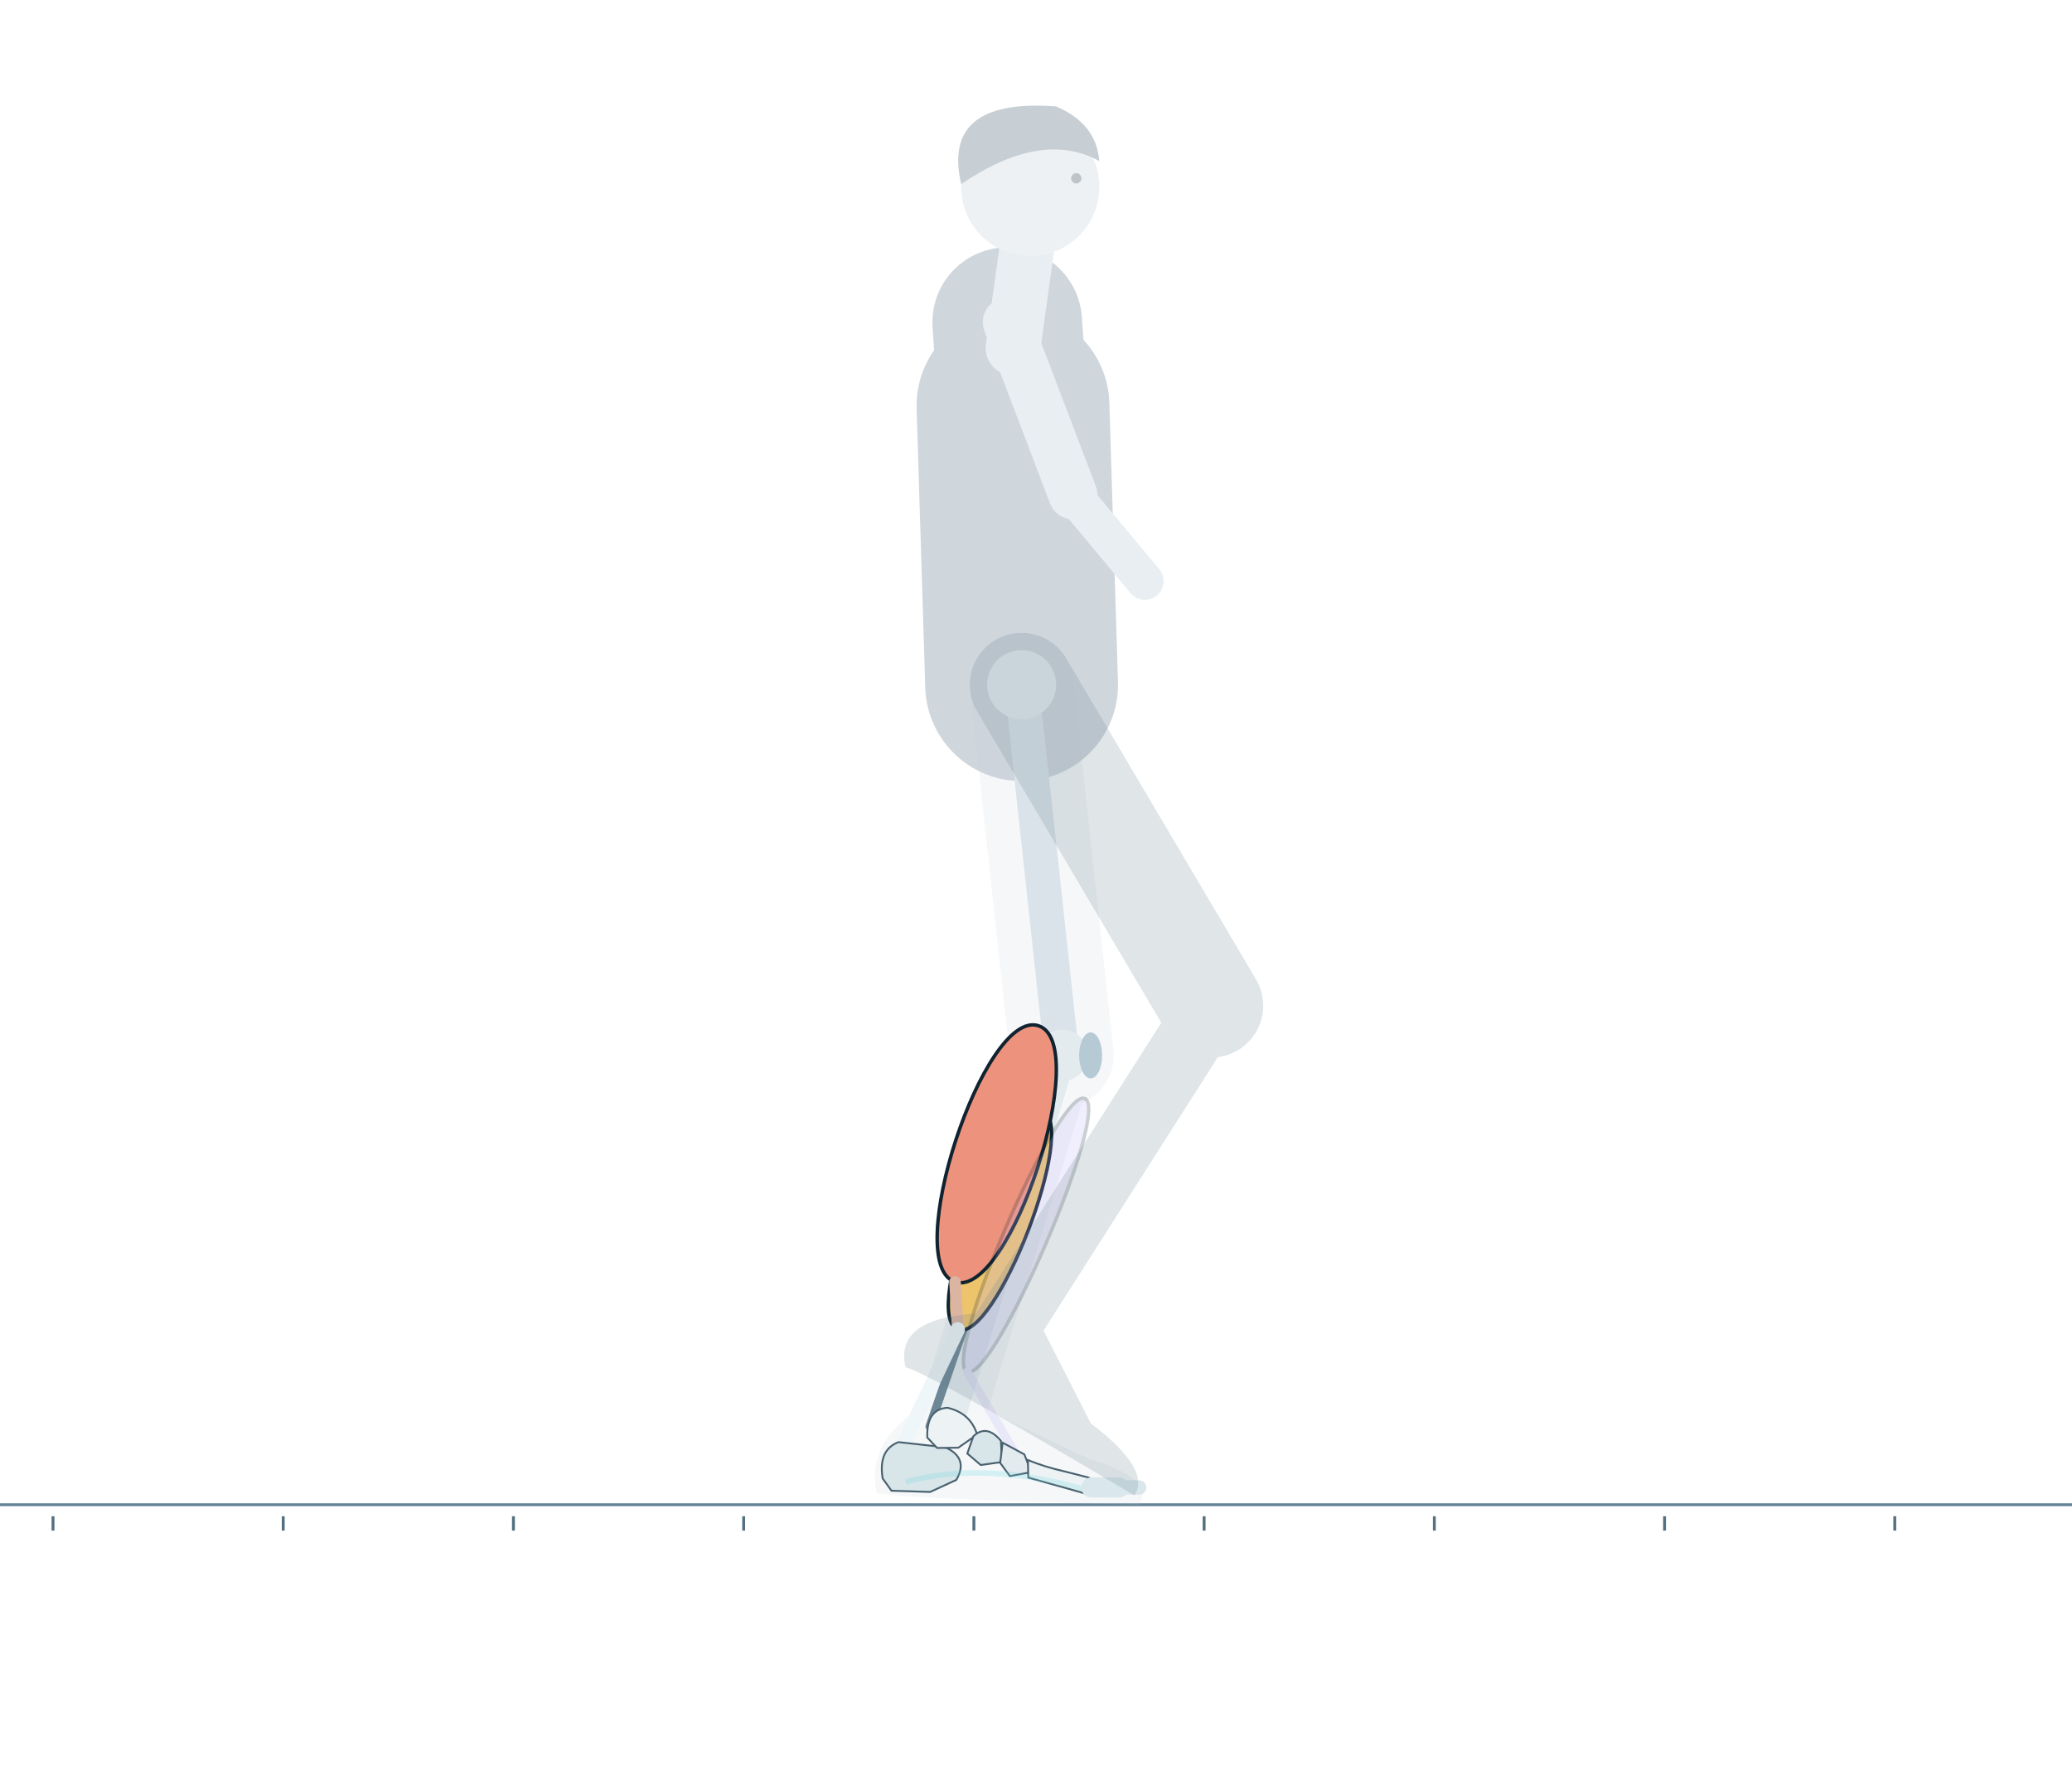
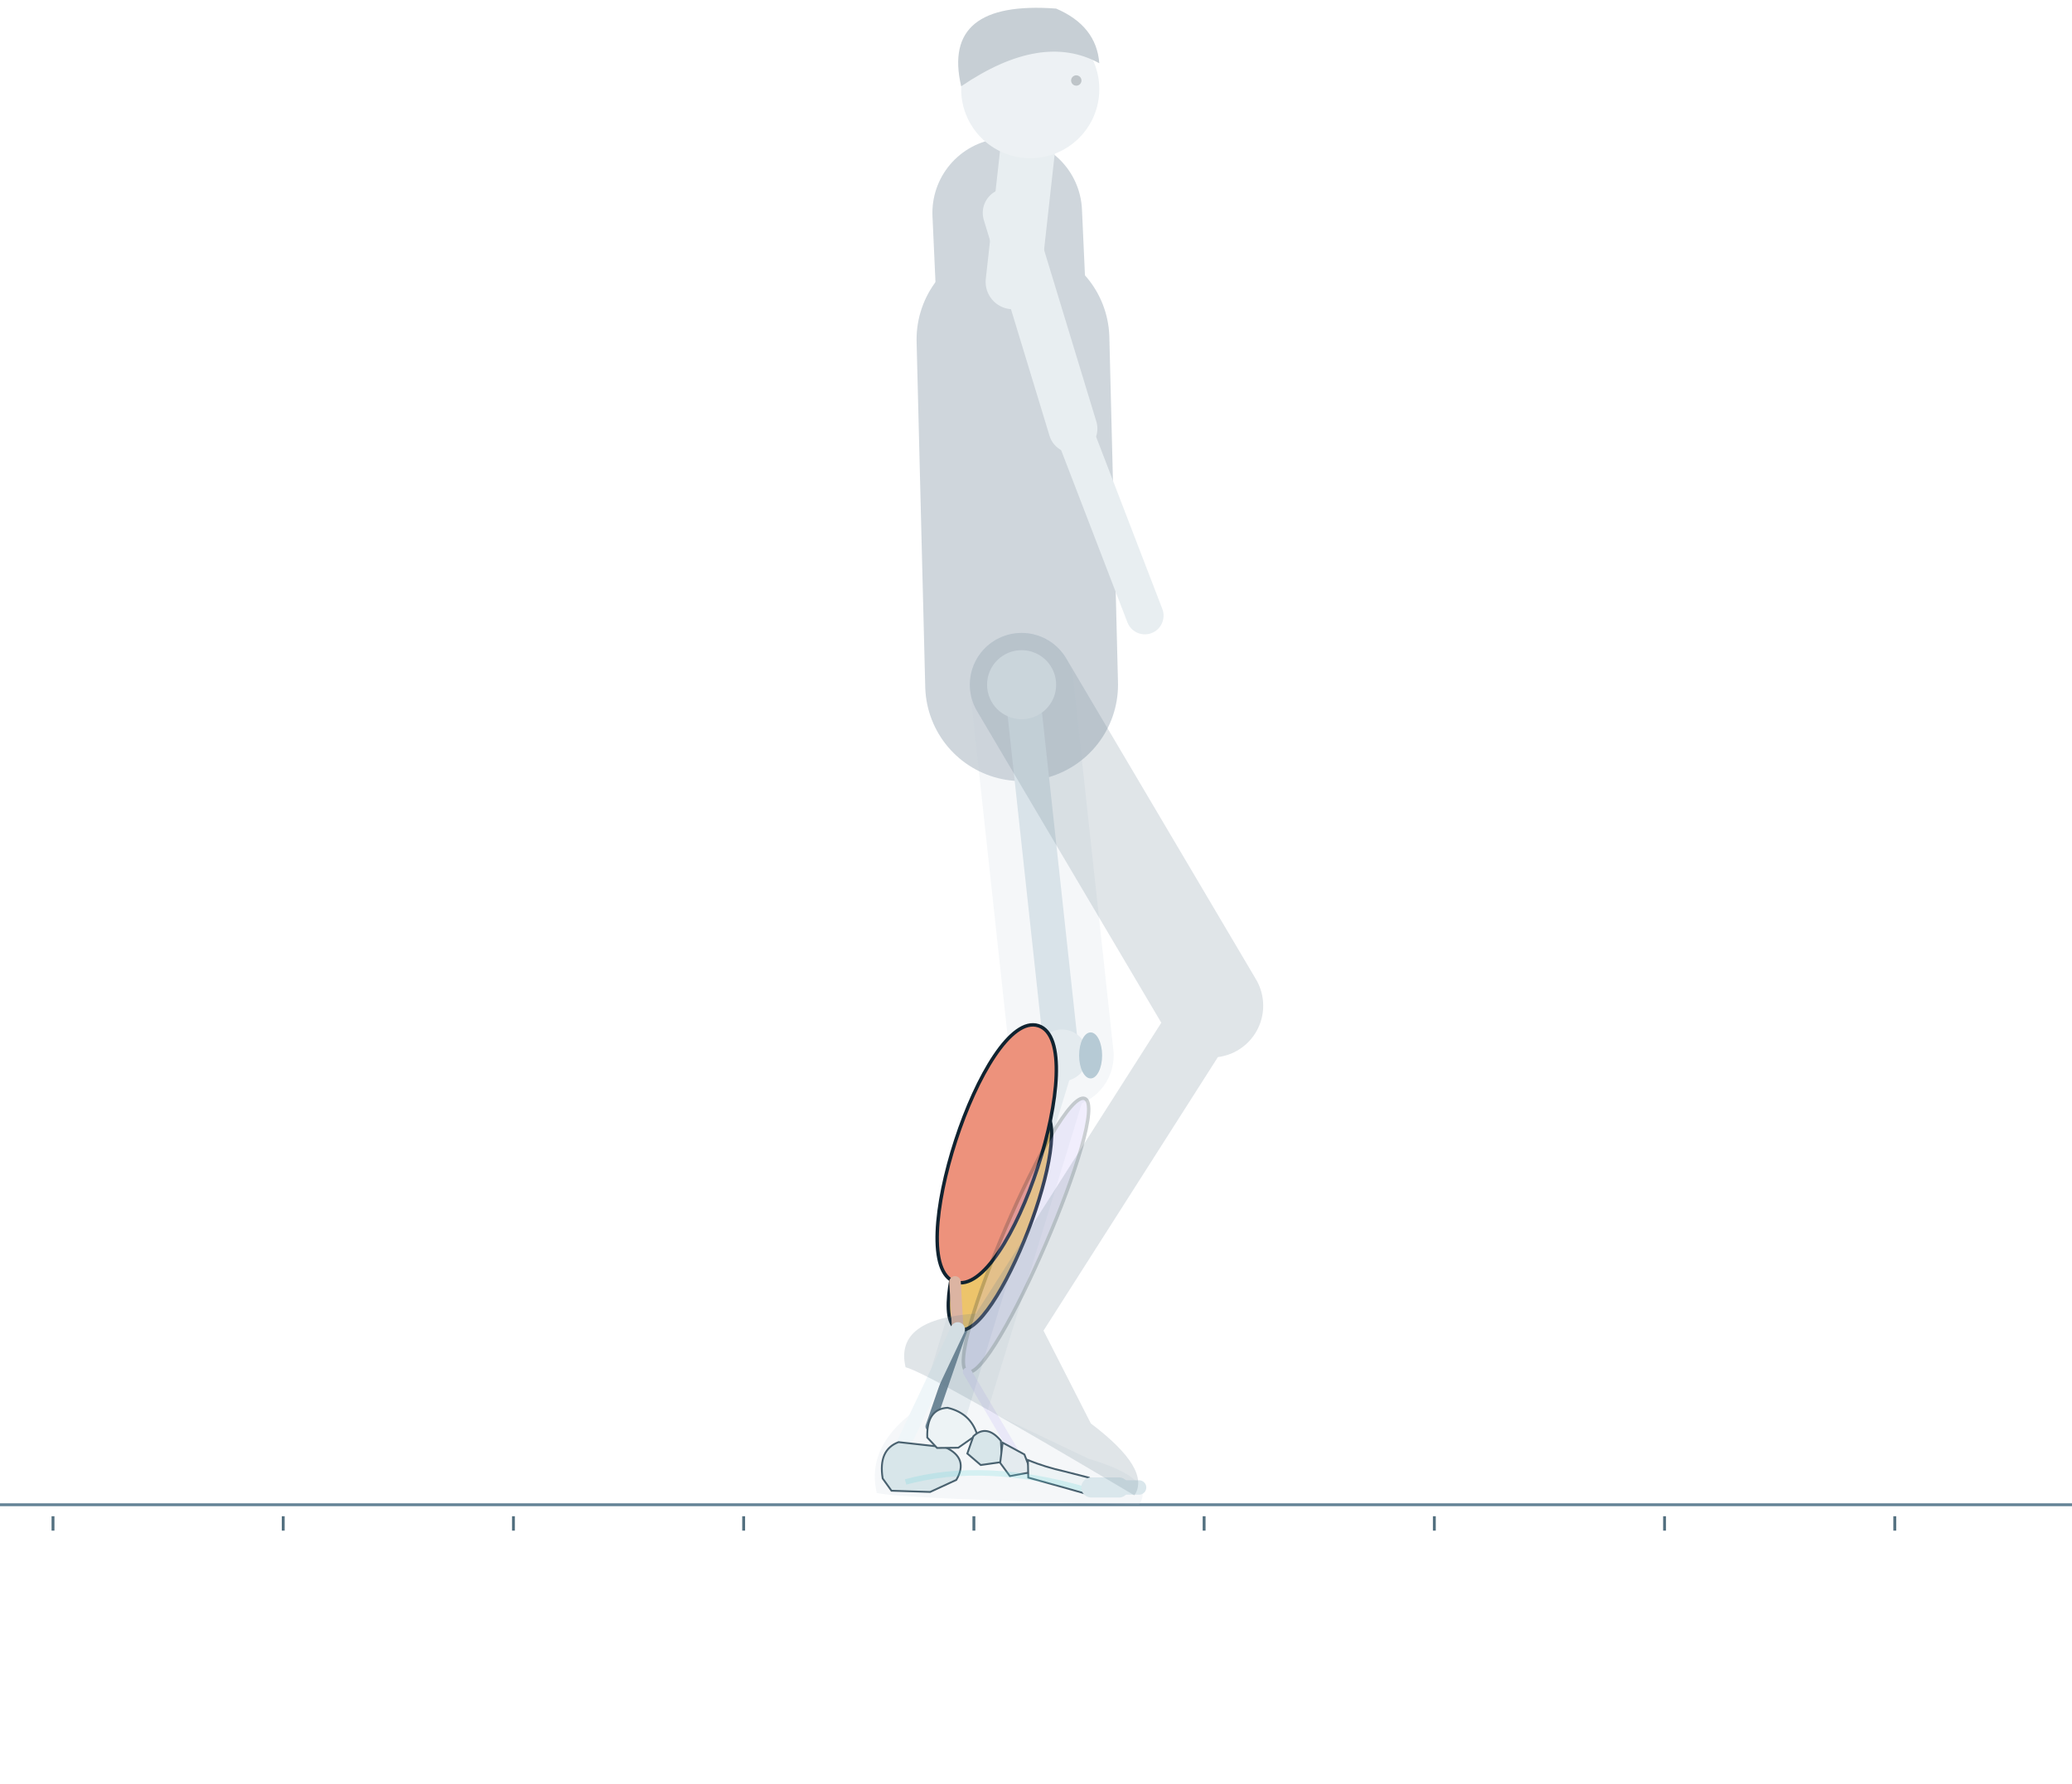
<svg xmlns="http://www.w3.org/2000/svg" viewBox="0 0 720 620" role="img" aria-labelledby="still-2-title">
  <g transform="">
    <path d="M-1600,523H2200" stroke="#648396" stroke-width="1" />
    <path d="M-61.582,527v5" stroke="#537080" />
    <path d="M18.418,527v5" stroke="#537080" />
    <path d="M98.418,527v5" stroke="#537080" />
    <path d="M178.418,527v5" stroke="#537080" />
    <path d="M258.418,527v5" stroke="#537080" />
    <path d="M338.418,527v5" stroke="#537080" />
    <path d="M418.418,527v5" stroke="#537080" />
    <path d="M498.418,527v5" stroke="#537080" />
    <path d="M578.418,527v5" stroke="#537080" />
    <path d="M658.418,527v5" stroke="#537080" />
    <path d="M738.418,527v5" stroke="#537080" />
    <path d="M818.418,527v5" stroke="#537080" />
    <path d="M898.418,527v5" stroke="#537080" />
    <path d="M978.418,527v5" stroke="#537080" />
    <path d="M1058.418,527v5" stroke="#537080" />
    <g opacity="0.28">
-       <path d="M355,237.98L352,140.98" stroke="#526D82" stroke-width="67" stroke-linecap="round" fill="none" />
-       <path d="M352,140.98L350,111.98" stroke="#526D82" stroke-width="52" stroke-linecap="round" fill="none" />
-       <path d="M350,111.98L372.83,171.98" stroke="#AEC3CD" stroke-width="17" stroke-linecap="round" fill="none" />
-       <path d="M372.83,171.98L397.83,201.98" stroke="#AEC3CD" stroke-width="13" stroke-linecap="round" fill="none" />
-       <path d="M352,120.98L358,77.98" stroke="#AEC3CD" stroke-width="19" stroke-linecap="round" fill="none" />
-       <circle cx="358" cy="64.98" r="24" fill="#BDCDD6" />
-       <path d="M334,63.985 Q327,33.985 367,36.985 Q381,42.985 382,55.985 Q362,44.985 334,63.985" fill="#365367" />
-       <circle cx="374" cy="61.98" r="1.8" fill="#142A3A" />
+       <path d="M355,237.98L352,117.98" stroke="#526D82" stroke-width="67" stroke-linecap="round" fill="none" />
+       <path d="M352,117.98L350,73.98" stroke="#526D82" stroke-width="52" stroke-linecap="round" fill="none" />
+       <path d="M350,73.98L372.83,148.98" stroke="#AEC3CD" stroke-width="17" stroke-linecap="round" fill="none" />
+       <path d="M372.83,148.98L397.83,213.98" stroke="#AEC3CD" stroke-width="13" stroke-linecap="round" fill="none" />
+       <path d="M352,97.98L358,43.98" stroke="#AEC3CD" stroke-width="19" stroke-linecap="round" fill="none" />
+       <circle cx="358" cy="30.98" r="24" fill="#BDCDD6" />
+       <path d="M334,29.985 Q327,-0.015 367,2.985 Q381,8.985 382,21.985 Q362,10.985 334,29.985" fill="#365367" />
+       <circle cx="374" cy="27.98" r="1.8" fill="#142A3A" />
    </g>
    <g opacity=".16">
      <path d="M355,237.98L368.98,366.83" stroke="#BDCDDA" stroke-width="36" stroke-linecap="round" fill="none" />
      <path d="M368.98,366.83L330.09,493.81" stroke="#BDCDDA" stroke-width="23" stroke-linecap="round" fill="none" />
      <path d="M320.09,488.81 Q300.67,501.9 304.67,518.9 Q312.67,520.9 395.83,523 Q401.83,514 378.23,507 L340.09,488.81Z" fill="#BDCDDA" />
    </g>
    <path d="M355,237.98L368.98,366.83" stroke="#D9E3E9" stroke-width="12" stroke-linecap="round" fill="none" />
    <circle cx="355" cy="237.98" r="12" fill="#E4EBEF" />
    <circle cx="368.98" cy="366.83" r="9" fill="#E4EBEF" />
    <path d="M368.98,366.83L330.09,493.81" stroke="#E4EBEF" stroke-width="10" stroke-linecap="round" fill="none" />
    <path d="M362.98,379.83L323.09,495.81" stroke="#6E8797" stroke-width="3" stroke-linecap="round" fill="none" />
    <ellipse cx="378.979" cy="366.829" rx="4" ry="8" fill="#B6CAD5" />
    <g opacity="1">
      <path d="M362.14,385.88 C349.08,380.84 319.74,457.03 332.81,462.06 C345.87,467.09 375.21,390.91 362.14,385.88" fill="#EDC46B" stroke="#102330" stroke-width="1.2" />
      <path d="M360.86,356.52 C341.84,350.33 312.85,439.36 331.86,445.55 C350.88,451.75 379.88,362.71 360.86,356.52" fill="#ED927C" stroke="#102330" stroke-width="1.2" />
      <path d="M331.86,445.55L332.81,462.06" stroke="#DCB4A2" stroke-width="4" stroke-linecap="round" fill="none" />
      <path d="M332.81,462.06L310.67,508.9" stroke="#EFF6F9" stroke-width="5" stroke-linecap="round" fill="none" />
    </g>
    <g opacity="0.22">
      <path d="M376.98,381.83 C367.79,377.87 326.9,472.85 336.09,476.81 C345.27,480.76 386.16,385.78 376.98,381.83" fill="#BDB0F5" stroke="#102330" stroke-width="1.2" />
      <path d="M336.09,476.81L356.23,511" stroke="#BDB0F5" stroke-width="3" stroke-linecap="round" fill="none" />
    </g>
    <g transform="translate(312.67,517.9) rotate(1.833465) scale(.32)">
      <path d="M-19,-12 Q-25,-43 -3,-52 L48,-48 Q74,-37 61,-13 L33,1 -9,1Z" fill="#D8E6EA" stroke="#49616F" stroke-width="2" />
      <path d="M28,-58 Q26,-89 49,-91 Q74,-86 82,-63 L62,-48 39,-47Z" fill="#EDF3F5" stroke="#49616F" stroke-width="2" />
      <path d="M78,-61 Q92,-75 108,-57 L110,-34 87,-30 72,-42Z" fill="#D8E6EA" stroke="#49616F" stroke-width="2" />
      <path d="M110,-55 L134,-43 142,-24 119,-19 108,-33Z" fill="#E4EBEF" stroke="#49616F" stroke-width="2" />
      <path d="M138,-37 Q157,-30 178,-26 L205,-20 Q217,-10 204,-2 L180,-8 139,-18Z" fill="#EDF3F5" stroke="#49616F" stroke-width="2" />
      <path d="M6,-9 Q91,-35 201,-7" fill="none" stroke="#65D6DA" stroke-width="6" opacity="0.22" />
    </g>
    <path d="M379.23,517L388.79,517" stroke="#DAE7EC" stroke-width="7" stroke-linecap="round" fill="none" />
    <path d="M390.79,517L395.83,517" stroke="#DAE7EC" stroke-width="5" stroke-linecap="round" fill="none" />
    <g opacity="0.2">
      <path d="M355,237.98L420.95,349.55" stroke="#637B8C" stroke-width="36" stroke-linecap="round" fill="none" />
      <path d="M420.95,349.55L349.58,461.54" stroke="#637B8C" stroke-width="23" stroke-linecap="round" fill="none" />
      <path d="M339.58,456.54 Q310.68,458.21 314.68,475.21 Q322.68,477.21 394.19,519.75 Q400.19,510.75 379.06,494.75 L359.58,456.54Z" fill="#637B8C" />
    </g>
  </g>
</svg>
